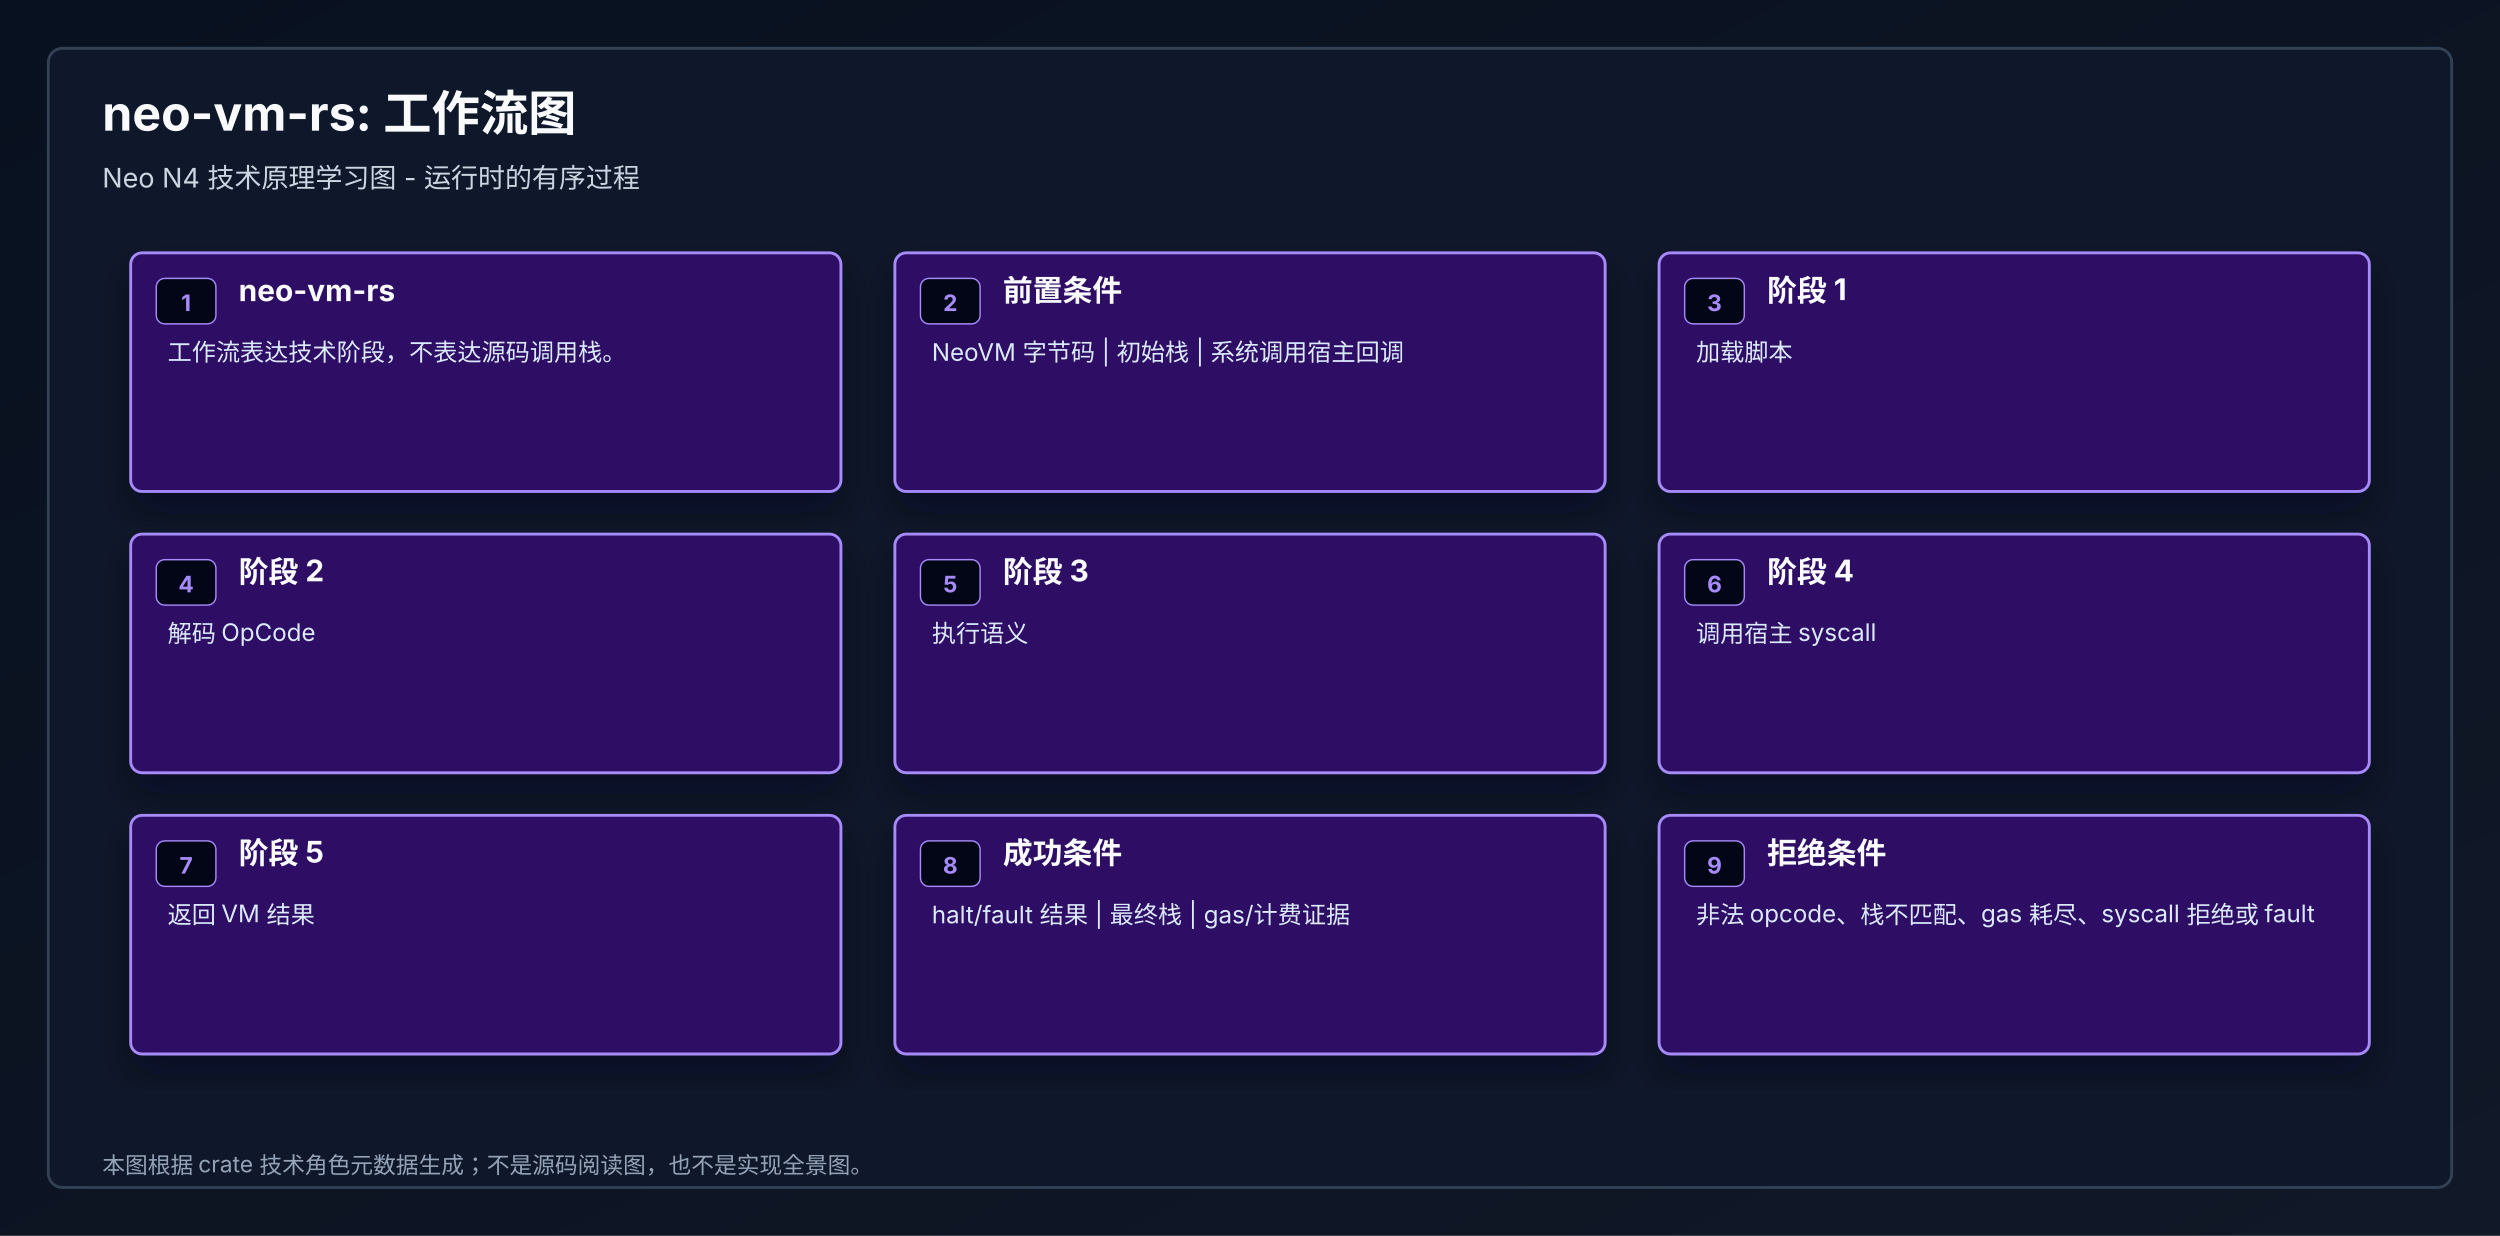
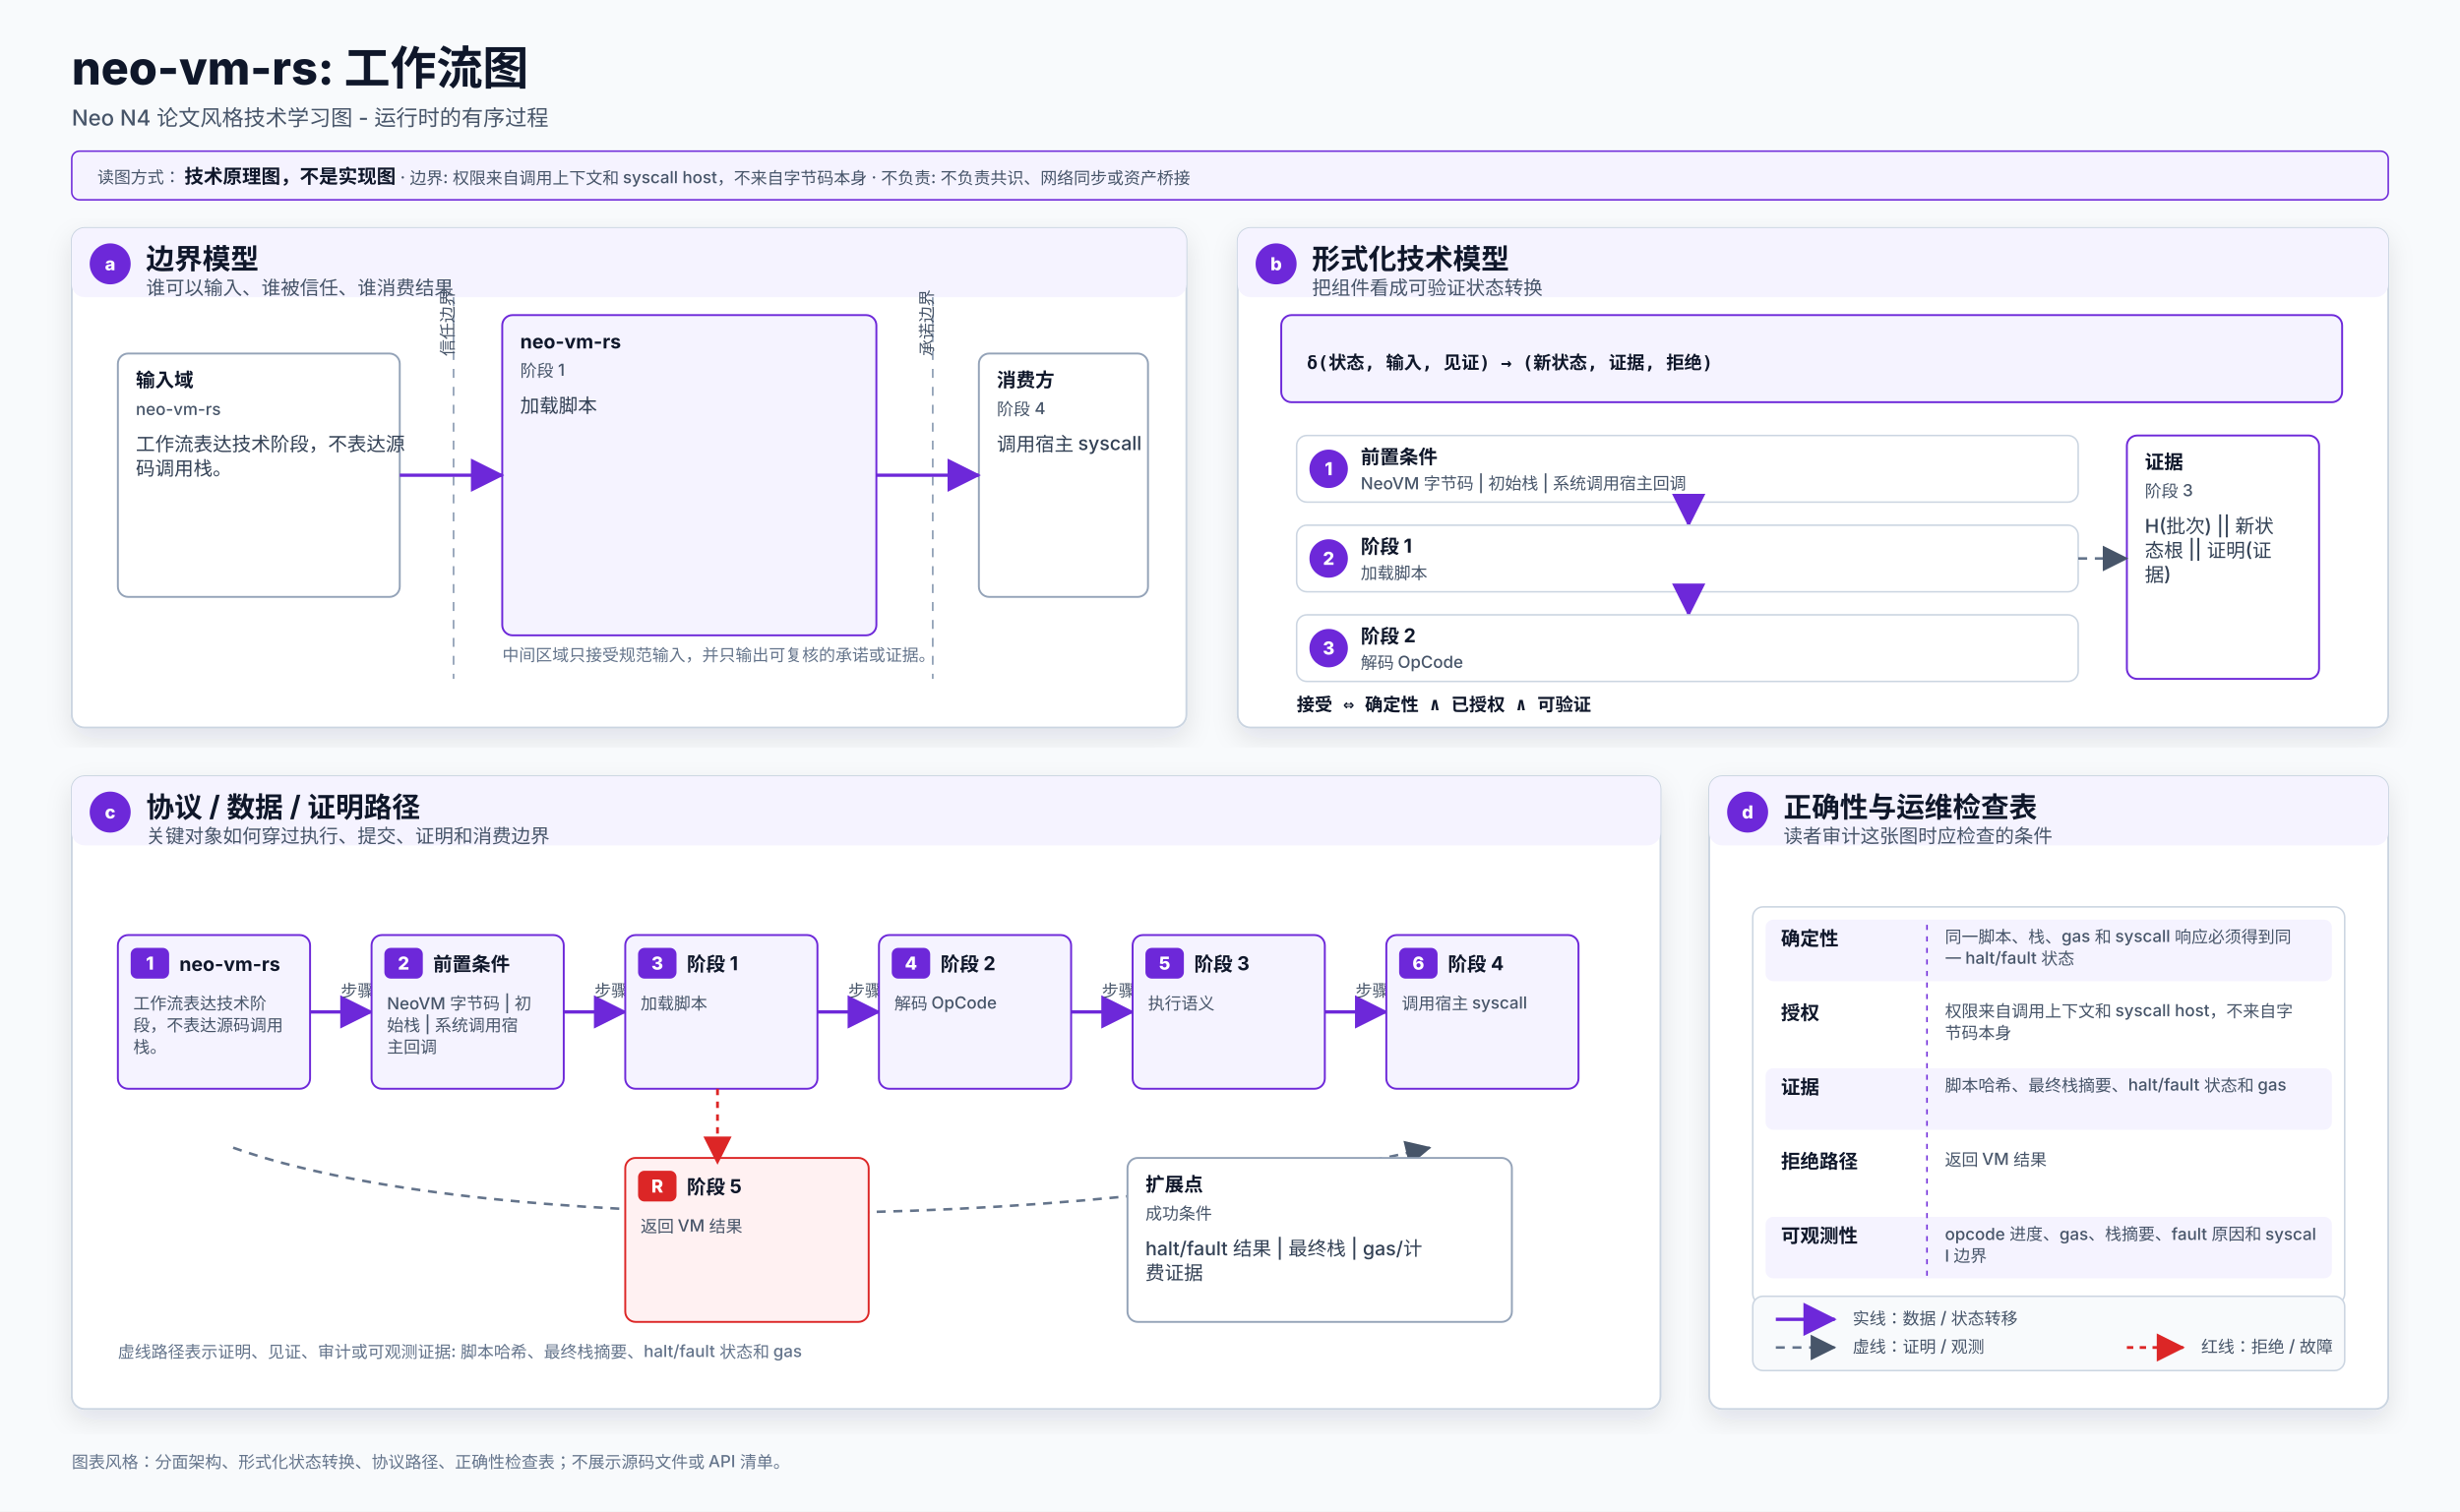
- <svg xmlns="http://www.w3.org/2000/svg" width="1760" height="870" viewBox="0 0 1760 870" role="img" aria-label="neo-vm-rs 工作流图">
+ <svg xmlns="http://www.w3.org/2000/svg" width="1920" height="1180" viewBox="0 0 1920 1180" role="img" aria-label="neo-vm-rs 工作流图">
  <defs>
-     <linearGradient id="bg" x1="0" y1="0" x2="1" y2="1">
-       <stop offset="0%" stop-color="#08111f" />
-       <stop offset="100%" stop-color="#111827" />
-     </linearGradient>
-     <filter id="shadow" x="-15%" y="-15%" width="130%" height="130%">
-       <feDropShadow dx="0" dy="14" stdDeviation="12" flood-color="#020617" flood-opacity="0.42" />
+     <marker id="arrow" viewBox="0 0 10 10" refX="9.4" refY="5" markerWidth="10" markerHeight="10" orient="auto">
+       <path d="M0,0 L10,5 L0,10 Z" fill="#475569" />
+     </marker>
+     <marker id="arrowAccent" viewBox="0 0 10 10" refX="9.4" refY="5" markerWidth="10" markerHeight="10" orient="auto">
+       <path d="M0,0 L10,5 L0,10 Z" fill="#6d28d9" />
+     </marker>
+     <marker id="arrowFault" viewBox="0 0 10 10" refX="9.4" refY="5" markerWidth="10" markerHeight="10" orient="auto">
+       <path d="M0,0 L10,5 L0,10 Z" fill="#dc2626" />
+     </marker>
+     <filter id="paperShadow" x="-3%" y="-4%" width="106%" height="108%">
+       <feDropShadow dx="0" dy="8" stdDeviation="10" flood-color="#0f172a" flood-opacity="0.10" />
    </filter>
+     <style>
+ .bg{fill:#f8fafc}.panel{fill:#ffffff;stroke:#cbd5e1;stroke-width:1.5;filter:url(#paperShadow)}
+ .panelTitle{font:700 22px 'Inter','Segoe UI',Arial,sans-serif;fill:#0f172a}.panelSub{font:500 15px 'Inter','Segoe UI',Arial,sans-serif;fill:#475569}
+ .title{font:800 36px 'Inter','Segoe UI',Arial,sans-serif;fill:#0f172a}.subtitle{font:500 17px 'Inter','Segoe UI',Arial,sans-serif;fill:#475569}
+ .small{font:500 13px 'Inter','Segoe UI',Arial,sans-serif;fill:#475569}.body{font:500 15px 'Inter','Segoe UI',Arial,sans-serif;fill:#334155}
+ .bodyStrong{font:750 15px 'Inter','Segoe UI',Arial,sans-serif;fill:#0f172a}.mono{font:650 14px 'Cascadia Mono','SFMono-Regular',Consolas,monospace;fill:#0f172a}
+ .label{font:800 14px 'Inter','Segoe UI',Arial,sans-serif;fill:#ffffff}.caption{font:500 13px 'Inter','Segoe UI',Arial,sans-serif;fill:#64748b}
+ .arrow{stroke:#475569;stroke-width:2.2;fill:none;marker-end:url(#arrow)}.arrowAccent{stroke:#6d28d9;stroke-width:2.6;fill:none;marker-end:url(#arrowAccent)}.arrowDash{stroke:#64748b;stroke-width:2;fill:none;stroke-dasharray:7 6;marker-end:url(#arrow)}.arrowFault{stroke:#dc2626;stroke-width:2.2;fill:none;stroke-dasharray:5 5;marker-end:url(#arrowFault)}
+ </style>
  </defs>
-   <rect width="1760" height="100%" fill="url(#bg)" />
-   <rect x="34" y="34" width="1692" height="802" rx="10" fill="#0f172a" stroke="#334155" stroke-width="2" />
-   <text x="72" y="92" fill="#f8fafc" font-family="Inter,Segoe UI,Arial,sans-serif" font-size="34" font-weight="700">neo-vm-rs: 工作流图</text>
-   <text x="72" y="132" fill="#cbd5e1" font-family="Inter,Segoe UI,Arial,sans-serif" font-size="19">Neo N4 技术原理学习图 - 运行时的有序过程</text>
-   <rect x="92" y="178" width="500" height="168" rx="8" fill="#2e1065" stroke="#a78bfa" stroke-width="2" filter="url(#shadow)" />
-   <rect x="110" y="196" width="42" height="32" rx="6" fill="#020617" stroke="#a78bfa" stroke-width="1" />
-   <text x="131" y="219" text-anchor="middle" fill="#a78bfa" font-family="Inter,Segoe UI,Arial,sans-serif" font-size="16" font-weight="700">1</text>
-   <text x="168" y="212" fill="#f8fafc" font-family="Inter,Segoe UI,Arial,sans-serif" font-size="21" font-weight="700">neo-vm-rs</text>
-   <text x="118" y="254" fill="#dbeafe" font-family="Inter,Segoe UI,Arial,sans-serif" font-size="17">工作流表达技术阶段，不表达源码调用栈。</text>
-   <rect x="630" y="178" width="500" height="168" rx="8" fill="#2e1065" stroke="#a78bfa" stroke-width="2" filter="url(#shadow)" />
-   <rect x="648" y="196" width="42" height="32" rx="6" fill="#020617" stroke="#a78bfa" stroke-width="1" />
-   <text x="669" y="219" text-anchor="middle" fill="#a78bfa" font-family="Inter,Segoe UI,Arial,sans-serif" font-size="16" font-weight="700">2</text>
-   <text x="706" y="212" fill="#f8fafc" font-family="Inter,Segoe UI,Arial,sans-serif" font-size="21" font-weight="700">前置条件</text>
-   <text x="656" y="254" fill="#dbeafe" font-family="Inter,Segoe UI,Arial,sans-serif" font-size="17">NeoVM 字节码 | 初始栈 | 系统调用宿主回调</text>
-   <rect x="1168" y="178" width="500" height="168" rx="8" fill="#2e1065" stroke="#a78bfa" stroke-width="2" filter="url(#shadow)" />
-   <rect x="1186" y="196" width="42" height="32" rx="6" fill="#020617" stroke="#a78bfa" stroke-width="1" />
-   <text x="1207" y="219" text-anchor="middle" fill="#a78bfa" font-family="Inter,Segoe UI,Arial,sans-serif" font-size="16" font-weight="700">3</text>
-   <text x="1244" y="212" fill="#f8fafc" font-family="Inter,Segoe UI,Arial,sans-serif" font-size="21" font-weight="700">阶段 1</text>
-   <text x="1194" y="254" fill="#dbeafe" font-family="Inter,Segoe UI,Arial,sans-serif" font-size="17">加载脚本</text>
-   <rect x="92" y="376" width="500" height="168" rx="8" fill="#2e1065" stroke="#a78bfa" stroke-width="2" filter="url(#shadow)" />
-   <rect x="110" y="394" width="42" height="32" rx="6" fill="#020617" stroke="#a78bfa" stroke-width="1" />
-   <text x="131" y="417" text-anchor="middle" fill="#a78bfa" font-family="Inter,Segoe UI,Arial,sans-serif" font-size="16" font-weight="700">4</text>
-   <text x="168" y="410" fill="#f8fafc" font-family="Inter,Segoe UI,Arial,sans-serif" font-size="21" font-weight="700">阶段 2</text>
-   <text x="118" y="452" fill="#dbeafe" font-family="Inter,Segoe UI,Arial,sans-serif" font-size="17">解码 OpCode</text>
-   <rect x="630" y="376" width="500" height="168" rx="8" fill="#2e1065" stroke="#a78bfa" stroke-width="2" filter="url(#shadow)" />
-   <rect x="648" y="394" width="42" height="32" rx="6" fill="#020617" stroke="#a78bfa" stroke-width="1" />
-   <text x="669" y="417" text-anchor="middle" fill="#a78bfa" font-family="Inter,Segoe UI,Arial,sans-serif" font-size="16" font-weight="700">5</text>
-   <text x="706" y="410" fill="#f8fafc" font-family="Inter,Segoe UI,Arial,sans-serif" font-size="21" font-weight="700">阶段 3</text>
-   <text x="656" y="452" fill="#dbeafe" font-family="Inter,Segoe UI,Arial,sans-serif" font-size="17">执行语义</text>
-   <rect x="1168" y="376" width="500" height="168" rx="8" fill="#2e1065" stroke="#a78bfa" stroke-width="2" filter="url(#shadow)" />
-   <rect x="1186" y="394" width="42" height="32" rx="6" fill="#020617" stroke="#a78bfa" stroke-width="1" />
-   <text x="1207" y="417" text-anchor="middle" fill="#a78bfa" font-family="Inter,Segoe UI,Arial,sans-serif" font-size="16" font-weight="700">6</text>
-   <text x="1244" y="410" fill="#f8fafc" font-family="Inter,Segoe UI,Arial,sans-serif" font-size="21" font-weight="700">阶段 4</text>
-   <text x="1194" y="452" fill="#dbeafe" font-family="Inter,Segoe UI,Arial,sans-serif" font-size="17">调用宿主 syscall</text>
-   <rect x="92" y="574" width="500" height="168" rx="8" fill="#2e1065" stroke="#a78bfa" stroke-width="2" filter="url(#shadow)" />
-   <rect x="110" y="592" width="42" height="32" rx="6" fill="#020617" stroke="#a78bfa" stroke-width="1" />
-   <text x="131" y="615" text-anchor="middle" fill="#a78bfa" font-family="Inter,Segoe UI,Arial,sans-serif" font-size="16" font-weight="700">7</text>
-   <text x="168" y="608" fill="#f8fafc" font-family="Inter,Segoe UI,Arial,sans-serif" font-size="21" font-weight="700">阶段 5</text>
-   <text x="118" y="650" fill="#dbeafe" font-family="Inter,Segoe UI,Arial,sans-serif" font-size="17">返回 VM 结果</text>
-   <rect x="630" y="574" width="500" height="168" rx="8" fill="#2e1065" stroke="#a78bfa" stroke-width="2" filter="url(#shadow)" />
-   <rect x="648" y="592" width="42" height="32" rx="6" fill="#020617" stroke="#a78bfa" stroke-width="1" />
-   <text x="669" y="615" text-anchor="middle" fill="#a78bfa" font-family="Inter,Segoe UI,Arial,sans-serif" font-size="16" font-weight="700">8</text>
-   <text x="706" y="608" fill="#f8fafc" font-family="Inter,Segoe UI,Arial,sans-serif" font-size="21" font-weight="700">成功条件</text>
-   <text x="656" y="650" fill="#dbeafe" font-family="Inter,Segoe UI,Arial,sans-serif" font-size="17">halt/fault 结果 | 最终栈 | gas/计费证据</text>
-   <rect x="1168" y="574" width="500" height="168" rx="8" fill="#2e1065" stroke="#a78bfa" stroke-width="2" filter="url(#shadow)" />
-   <rect x="1186" y="592" width="42" height="32" rx="6" fill="#020617" stroke="#a78bfa" stroke-width="1" />
-   <text x="1207" y="615" text-anchor="middle" fill="#a78bfa" font-family="Inter,Segoe UI,Arial,sans-serif" font-size="16" font-weight="700">9</text>
-   <text x="1244" y="608" fill="#f8fafc" font-family="Inter,Segoe UI,Arial,sans-serif" font-size="21" font-weight="700">拒绝条件</text>
-   <text x="1194" y="650" fill="#dbeafe" font-family="Inter,Segoe UI,Arial,sans-serif" font-size="17">非法 opcode、栈不匹配、gas 耗尽、syscall 拒绝或 fault</text>
-   <text x="72" y="826" fill="#94a3b8" font-family="Inter,Segoe UI,Arial,sans-serif" font-size="16">本图根据 crate 技术角色元数据生成；不是源码阅读图，也不是实现全景图。</text>
+   <rect class="bg" width="1920" height="1180" />
+   <text x="56" y="66" class="title">neo-vm-rs: 工作流图</text>
+   <text x="56" y="98" class="subtitle">Neo N4 论文风格技术学习图 - 运行时的有序过程</text>
+   <rect x="56" y="118" width="1808" height="38" rx="6" fill="#f5f3ff" stroke="#6d28d9" stroke-width="1.2" />
+   <text x="76" y="143" class="small">读图方式： <tspan class="bodyStrong">技术原理图，不是实现图</tspan> · 边界: 权限来自调用上下文和 syscall host，不来自字节码本身 · 不负责: 不负责共识、网络同步或资产桥接</text>
+   <rect x="56" y="178" width="870" height="390" rx="10" class="panel" />
+   <rect x="56" y="178" width="870" height="54" rx="10" fill="#f5f3ff" stroke="#cbd5e1" stroke-width="0" />
+   <circle cx="86" cy="206" r="16" fill="#6d28d9" />
+   <text x="86" y="211" text-anchor="middle" class="label">a</text>
+   <text x="114" y="210" class="panelTitle">边界模型</text>
+   <text x="114" y="230" class="panelSub">谁可以输入、谁被信任、谁消费结果</text>
+   <rect x="966" y="178" width="898" height="390" rx="10" class="panel" />
+   <rect x="966" y="178" width="898" height="54" rx="10" fill="#f5f3ff" stroke="#cbd5e1" stroke-width="0" />
+   <circle cx="996" cy="206" r="16" fill="#6d28d9" />
+   <text x="996" y="211" text-anchor="middle" class="label">b</text>
+   <text x="1024" y="210" class="panelTitle">形式化技术模型</text>
+   <text x="1024" y="230" class="panelSub">把组件看成可验证状态转换</text>
+   <rect x="56" y="606" width="1240" height="494" rx="10" class="panel" />
+   <rect x="56" y="606" width="1240" height="54" rx="10" fill="#f5f3ff" stroke="#cbd5e1" stroke-width="0" />
+   <circle cx="86" cy="634" r="16" fill="#6d28d9" />
+   <text x="86" y="639" text-anchor="middle" class="label">c</text>
+   <text x="114" y="638" class="panelTitle">协议 / 数据 / 证明路径</text>
+   <text x="114" y="658" class="panelSub">关键对象如何穿过执行、提交、证明和消费边界</text>
+   <rect x="1334" y="606" width="530" height="494" rx="10" class="panel" />
+   <rect x="1334" y="606" width="530" height="54" rx="10" fill="#f5f3ff" stroke="#cbd5e1" stroke-width="0" />
+   <circle cx="1364" cy="634" r="16" fill="#6d28d9" />
+   <text x="1364" y="639" text-anchor="middle" class="label">d</text>
+   <text x="1392" y="638" class="panelTitle">正确性与运维检查表</text>
+   <text x="1392" y="658" class="panelSub">读者审计这张图时应检查的条件</text>
+   <rect x="92" y="276" width="220" height="190" rx="8" fill="#ffffff" stroke="#94a3b8" stroke-width="1.5" />
+   <text x="106" y="302" class="bodyStrong">输入域</text>
+   <text x="106" y="324" class="small">neo-vm-rs</text>
+   <text x="106" y="352" class="body">工作流表达技术阶段，不表达源</text>
+   <text x="106" y="371" class="body">码调用栈。</text>
+   <line x1="354" y1="232" x2="354" y2="530" stroke="#94a3b8" stroke-width="1.4" stroke-dasharray="7 7" />
+   <text x="354" y="252" class="small" text-anchor="middle" transform="rotate(-90 354 252)">信任边界</text>
+   <rect x="392" y="246" width="292" height="250" rx="8" fill="#f5f3ff" stroke="#6d28d9" stroke-width="1.5" />
+   <text x="406" y="272" class="bodyStrong">neo-vm-rs</text>
+   <text x="406" y="294" class="small">阶段 1</text>
+   <text x="406" y="322" class="body">加载脚本</text>
+   <line x1="728" y1="232" x2="728" y2="530" stroke="#94a3b8" stroke-width="1.4" stroke-dasharray="7 7" />
+   <text x="728" y="252" class="small" text-anchor="middle" transform="rotate(-90 728 252)">承诺边界</text>
+   <rect x="764" y="276" width="132" height="190" rx="8" fill="#ffffff" stroke="#94a3b8" stroke-width="1.5" />
+   <text x="778" y="302" class="bodyStrong">消费方</text>
+   <text x="778" y="324" class="small">阶段 4</text>
+   <text x="778" y="352" class="body">调用宿主 syscall</text>
+   <path class="arrowAccent" d="M312 371 C338 371 358 371 392 371" />
+   <path class="arrowAccent" d="M684 371 C706 371 730 371 764 371" />
+   <text x="392" y="516" class="caption">中间区域只接受规范输入，并只输出可复核的承诺或证据。</text>
+   <rect x="1000" y="246" width="828" height="68" rx="8" fill="#f5f3ff" stroke="#6d28d9" stroke-width="1.5" />
+   <text x="1020" y="288" class="mono">δ(状态, 输入, 见证) → (新状态, 证据, 拒绝)</text>
+   <rect x="1012" y="340" width="610" height="52" rx="8" fill="#ffffff" stroke="#cbd5e1" stroke-width="1.2" />
+   <circle cx="1037" cy="366" r="15" fill="#6d28d9" />
+   <text x="1037" y="371" text-anchor="middle" class="label">1</text>
+   <text x="1062" y="362" class="bodyStrong">前置条件</text>
+   <text x="1062" y="382" class="small">NeoVM 字节码 | 初始栈 | 系统调用宿主回调</text>
+   <path class="arrowAccent" d="M1318 392 L1318 410" />
+   <rect x="1012" y="410" width="610" height="52" rx="8" fill="#ffffff" stroke="#cbd5e1" stroke-width="1.2" />
+   <circle cx="1037" cy="436" r="15" fill="#6d28d9" />
+   <text x="1037" y="441" text-anchor="middle" class="label">2</text>
+   <text x="1062" y="432" class="bodyStrong">阶段 1</text>
+   <text x="1062" y="452" class="small">加载脚本</text>
+   <path class="arrowAccent" d="M1318 462 L1318 480" />
+   <rect x="1012" y="480" width="610" height="52" rx="8" fill="#ffffff" stroke="#cbd5e1" stroke-width="1.2" />
+   <circle cx="1037" cy="506" r="15" fill="#6d28d9" />
+   <text x="1037" y="511" text-anchor="middle" class="label">3</text>
+   <text x="1062" y="502" class="bodyStrong">阶段 2</text>
+   <text x="1062" y="522" class="small">解码 OpCode</text>
+   <rect x="1660" y="340" width="150" height="190" rx="8" fill="#ffffff" stroke="#6d28d9" stroke-width="1.5" />
+   <text x="1674" y="366" class="bodyStrong">证据</text>
+   <text x="1674" y="388" class="small">阶段 3</text>
+   <text x="1674" y="416" class="body">H(批次) || 新状</text>
+   <text x="1674" y="435" class="body">态根 || 证明(证</text>
+   <text x="1674" y="454" class="body">据)</text>
+   <path class="arrowDash" d="M1622 436 C1642 436 1648 436 1660 436" />
+   <text x="1012" y="555" class="mono">接受 ⇔ 确定性 ∧ 已授权 ∧ 可验证</text>
+   <rect x="92" y="730" width="150" height="120" rx="8" fill="#f5f3ff" stroke="#6d28d9" stroke-width="1.5" />
+   <rect x="102" y="740" width="30" height="24" rx="5" fill="#6d28d9" />
+   <text x="117" y="757" text-anchor="middle" class="label">1</text>
+   <text x="140" y="758" class="bodyStrong">neo-vm-rs</text>
+   <text x="104" y="788" class="small">工作流表达技术阶</text>
+   <text x="104" y="805" class="small">段，不表达源码调用</text>
+   <text x="104" y="822" class="small">栈。</text>
+   <path class="arrowAccent" d="M242 790 L290 790" />
+   <text x="266" y="778" class="small">步骤 1</text>
+   <rect x="290" y="730" width="150" height="120" rx="8" fill="#f5f3ff" stroke="#6d28d9" stroke-width="1.5" />
+   <rect x="300" y="740" width="30" height="24" rx="5" fill="#6d28d9" />
+   <text x="315" y="757" text-anchor="middle" class="label">2</text>
+   <text x="338" y="758" class="bodyStrong">前置条件</text>
+   <text x="302" y="788" class="small">NeoVM 字节码 | 初</text>
+   <text x="302" y="805" class="small">始栈 | 系统调用宿</text>
+   <text x="302" y="822" class="small">主回调</text>
+   <path class="arrowAccent" d="M440 790 L488 790" />
+   <text x="464" y="778" class="small">步骤 2</text>
+   <rect x="488" y="730" width="150" height="120" rx="8" fill="#f5f3ff" stroke="#6d28d9" stroke-width="1.5" />
+   <rect x="498" y="740" width="30" height="24" rx="5" fill="#6d28d9" />
+   <text x="513" y="757" text-anchor="middle" class="label">3</text>
+   <text x="536" y="758" class="bodyStrong">阶段 1</text>
+   <text x="500" y="788" class="small">加载脚本</text>
+   <path class="arrowAccent" d="M638 790 L686 790" />
+   <text x="662" y="778" class="small">步骤 3</text>
+   <rect x="686" y="730" width="150" height="120" rx="8" fill="#f5f3ff" stroke="#6d28d9" stroke-width="1.5" />
+   <rect x="696" y="740" width="30" height="24" rx="5" fill="#6d28d9" />
+   <text x="711" y="757" text-anchor="middle" class="label">4</text>
+   <text x="734" y="758" class="bodyStrong">阶段 2</text>
+   <text x="698" y="788" class="small">解码 OpCode</text>
+   <path class="arrowAccent" d="M836 790 L884 790" />
+   <text x="860" y="778" class="small">步骤 4</text>
+   <rect x="884" y="730" width="150" height="120" rx="8" fill="#f5f3ff" stroke="#6d28d9" stroke-width="1.5" />
+   <rect x="894" y="740" width="30" height="24" rx="5" fill="#6d28d9" />
+   <text x="909" y="757" text-anchor="middle" class="label">5</text>
+   <text x="932" y="758" class="bodyStrong">阶段 3</text>
+   <text x="896" y="788" class="small">执行语义</text>
+   <path class="arrowAccent" d="M1034 790 L1082 790" />
+   <text x="1058" y="778" class="small">步骤 5</text>
+   <rect x="1082" y="730" width="150" height="120" rx="8" fill="#f5f3ff" stroke="#6d28d9" stroke-width="1.5" />
+   <rect x="1092" y="740" width="30" height="24" rx="5" fill="#6d28d9" />
+   <text x="1107" y="757" text-anchor="middle" class="label">6</text>
+   <text x="1130" y="758" class="bodyStrong">阶段 4</text>
+   <text x="1094" y="788" class="small">调用宿主 syscall</text>
+   <path class="arrowDash" d="M182 896 C372 964 832 964 1116 896" />
+   <rect x="488" y="904" width="190" height="128" rx="8" fill="#fff1f2" stroke="#dc2626" stroke-width="1.5" />
+   <rect x="498" y="914" width="30" height="24" rx="5" fill="#dc2626" />
+   <text x="513" y="931" text-anchor="middle" class="label">R</text>
+   <text x="536" y="932" class="bodyStrong">阶段 5</text>
+   <text x="500" y="962" class="small">返回 VM 结果</text>
+   <path class="arrowFault" d="M560 850 L560 908" />
+   <rect x="880" y="904" width="300" height="128" rx="8" fill="#ffffff" stroke="#94a3b8" stroke-width="1.5" />
+   <text x="894" y="930" class="bodyStrong">扩展点</text>
+   <text x="894" y="952" class="small">成功条件</text>
+   <text x="894" y="980" class="body">halt/fault 结果 | 最终栈 | gas/计</text>
+   <text x="894" y="999" class="body">费证据</text>
+   <text x="92" y="1060" class="caption">虚线路径表示证明、见证、审计或可观测证据: 脚本哈希、最终栈摘要、halt/fault 状态和 gas</text>
+   <rect x="1368" y="708" width="462" height="310" rx="8" fill="#ffffff" stroke="#cbd5e1" stroke-width="1.2" />
+   <rect x="1378" y="718" width="442" height="48" rx="6" fill="#f5f3ff" />
+   <text x="1390" y="738" class="bodyStrong">确定性</text>
+   <text x="1518" y="736" class="small">同一脚本、栈、gas 和 syscall 响应必须得到同</text>
+   <text x="1518" y="753" class="small">一 halt/fault 状态</text>
+   <rect x="1378" y="776" width="442" height="48" rx="6" fill="#ffffff" />
+   <text x="1390" y="796" class="bodyStrong">授权</text>
+   <text x="1518" y="794" class="small">权限来自调用上下文和 syscall host，不来自字</text>
+   <text x="1518" y="811" class="small">节码本身</text>
+   <rect x="1378" y="834" width="442" height="48" rx="6" fill="#f5f3ff" />
+   <text x="1390" y="854" class="bodyStrong">证据</text>
+   <text x="1518" y="852" class="small">脚本哈希、最终栈摘要、halt/fault 状态和 gas</text>
+   <rect x="1378" y="892" width="442" height="48" rx="6" fill="#ffffff" />
+   <text x="1390" y="912" class="bodyStrong">拒绝路径</text>
+   <text x="1518" y="910" class="small">返回 VM 结果</text>
+   <rect x="1378" y="950" width="442" height="48" rx="6" fill="#f5f3ff" />
+   <text x="1390" y="970" class="bodyStrong">可观测性</text>
+   <text x="1518" y="968" class="small">opcode 进度、gas、栈摘要、fault 原因和 syscal</text>
+   <text x="1518" y="985" class="small">l 边界</text>
+   <line x1="1504" y1="722" x2="1504" y2="998" stroke="#6d28d9" stroke-width="1.2" stroke-dasharray="4 5" />
+   <rect x="1368" y="1012" width="462" height="58" rx="8" fill="#f8fafc" stroke="#cbd5e1" stroke-width="1.2" />
+   <line x1="1386" y1="1030" x2="1432" y2="1030" stroke="#6d28d9" stroke-width="2.6" marker-end="url(#arrowAccent)" />
+   <text x="1446" y="1034" class="small">实线：数据 / 状态转移</text>
+   <line x1="1386" y1="1052" x2="1432" y2="1052" stroke="#64748b" stroke-width="2" stroke-dasharray="7 6" marker-end="url(#arrow)" />
+   <text x="1446" y="1056" class="small">虚线：证明 / 观测</text>
+   <line x1="1660" y1="1052" x2="1704" y2="1052" stroke="#dc2626" stroke-width="2.2" stroke-dasharray="5 5" marker-end="url(#arrowFault)" />
+   <text x="1718" y="1056" class="small">红线：拒绝 / 故障</text>
+   <text x="56" y="1146" class="caption">图表风格：分面架构、形式化状态转换、协议路径、正确性检查表；不展示源码文件或 API 清单。</text>
</svg>
